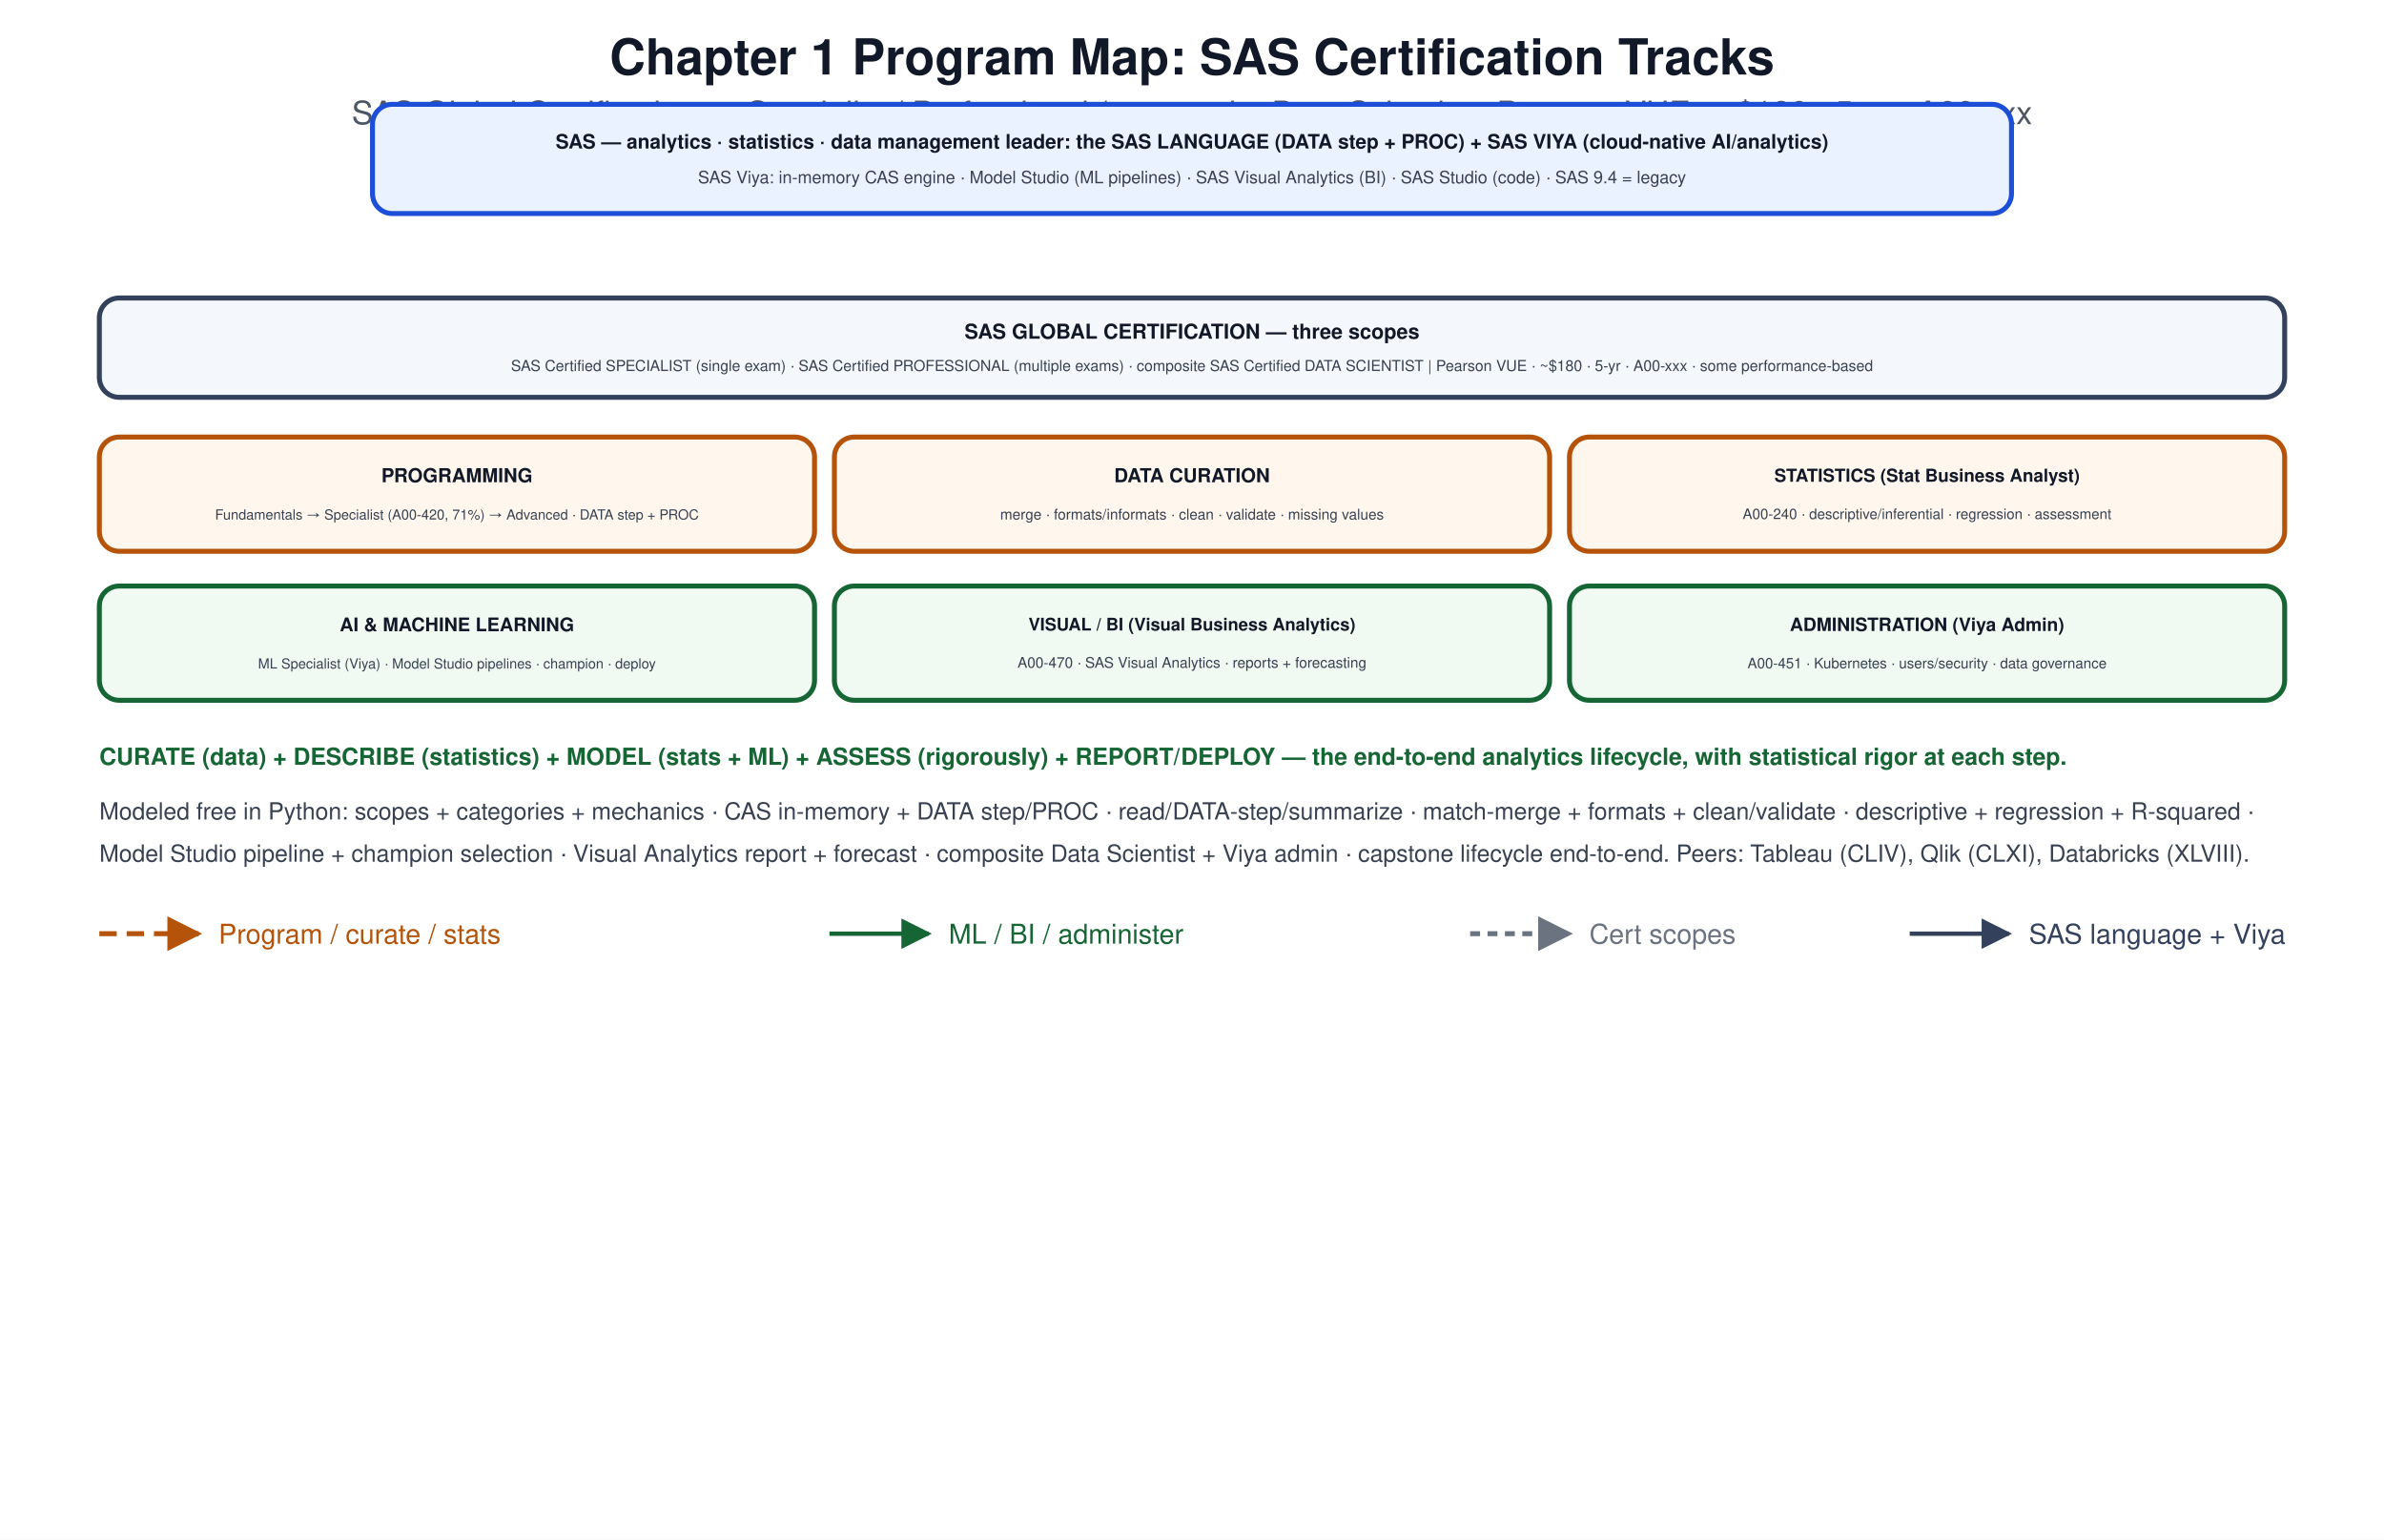
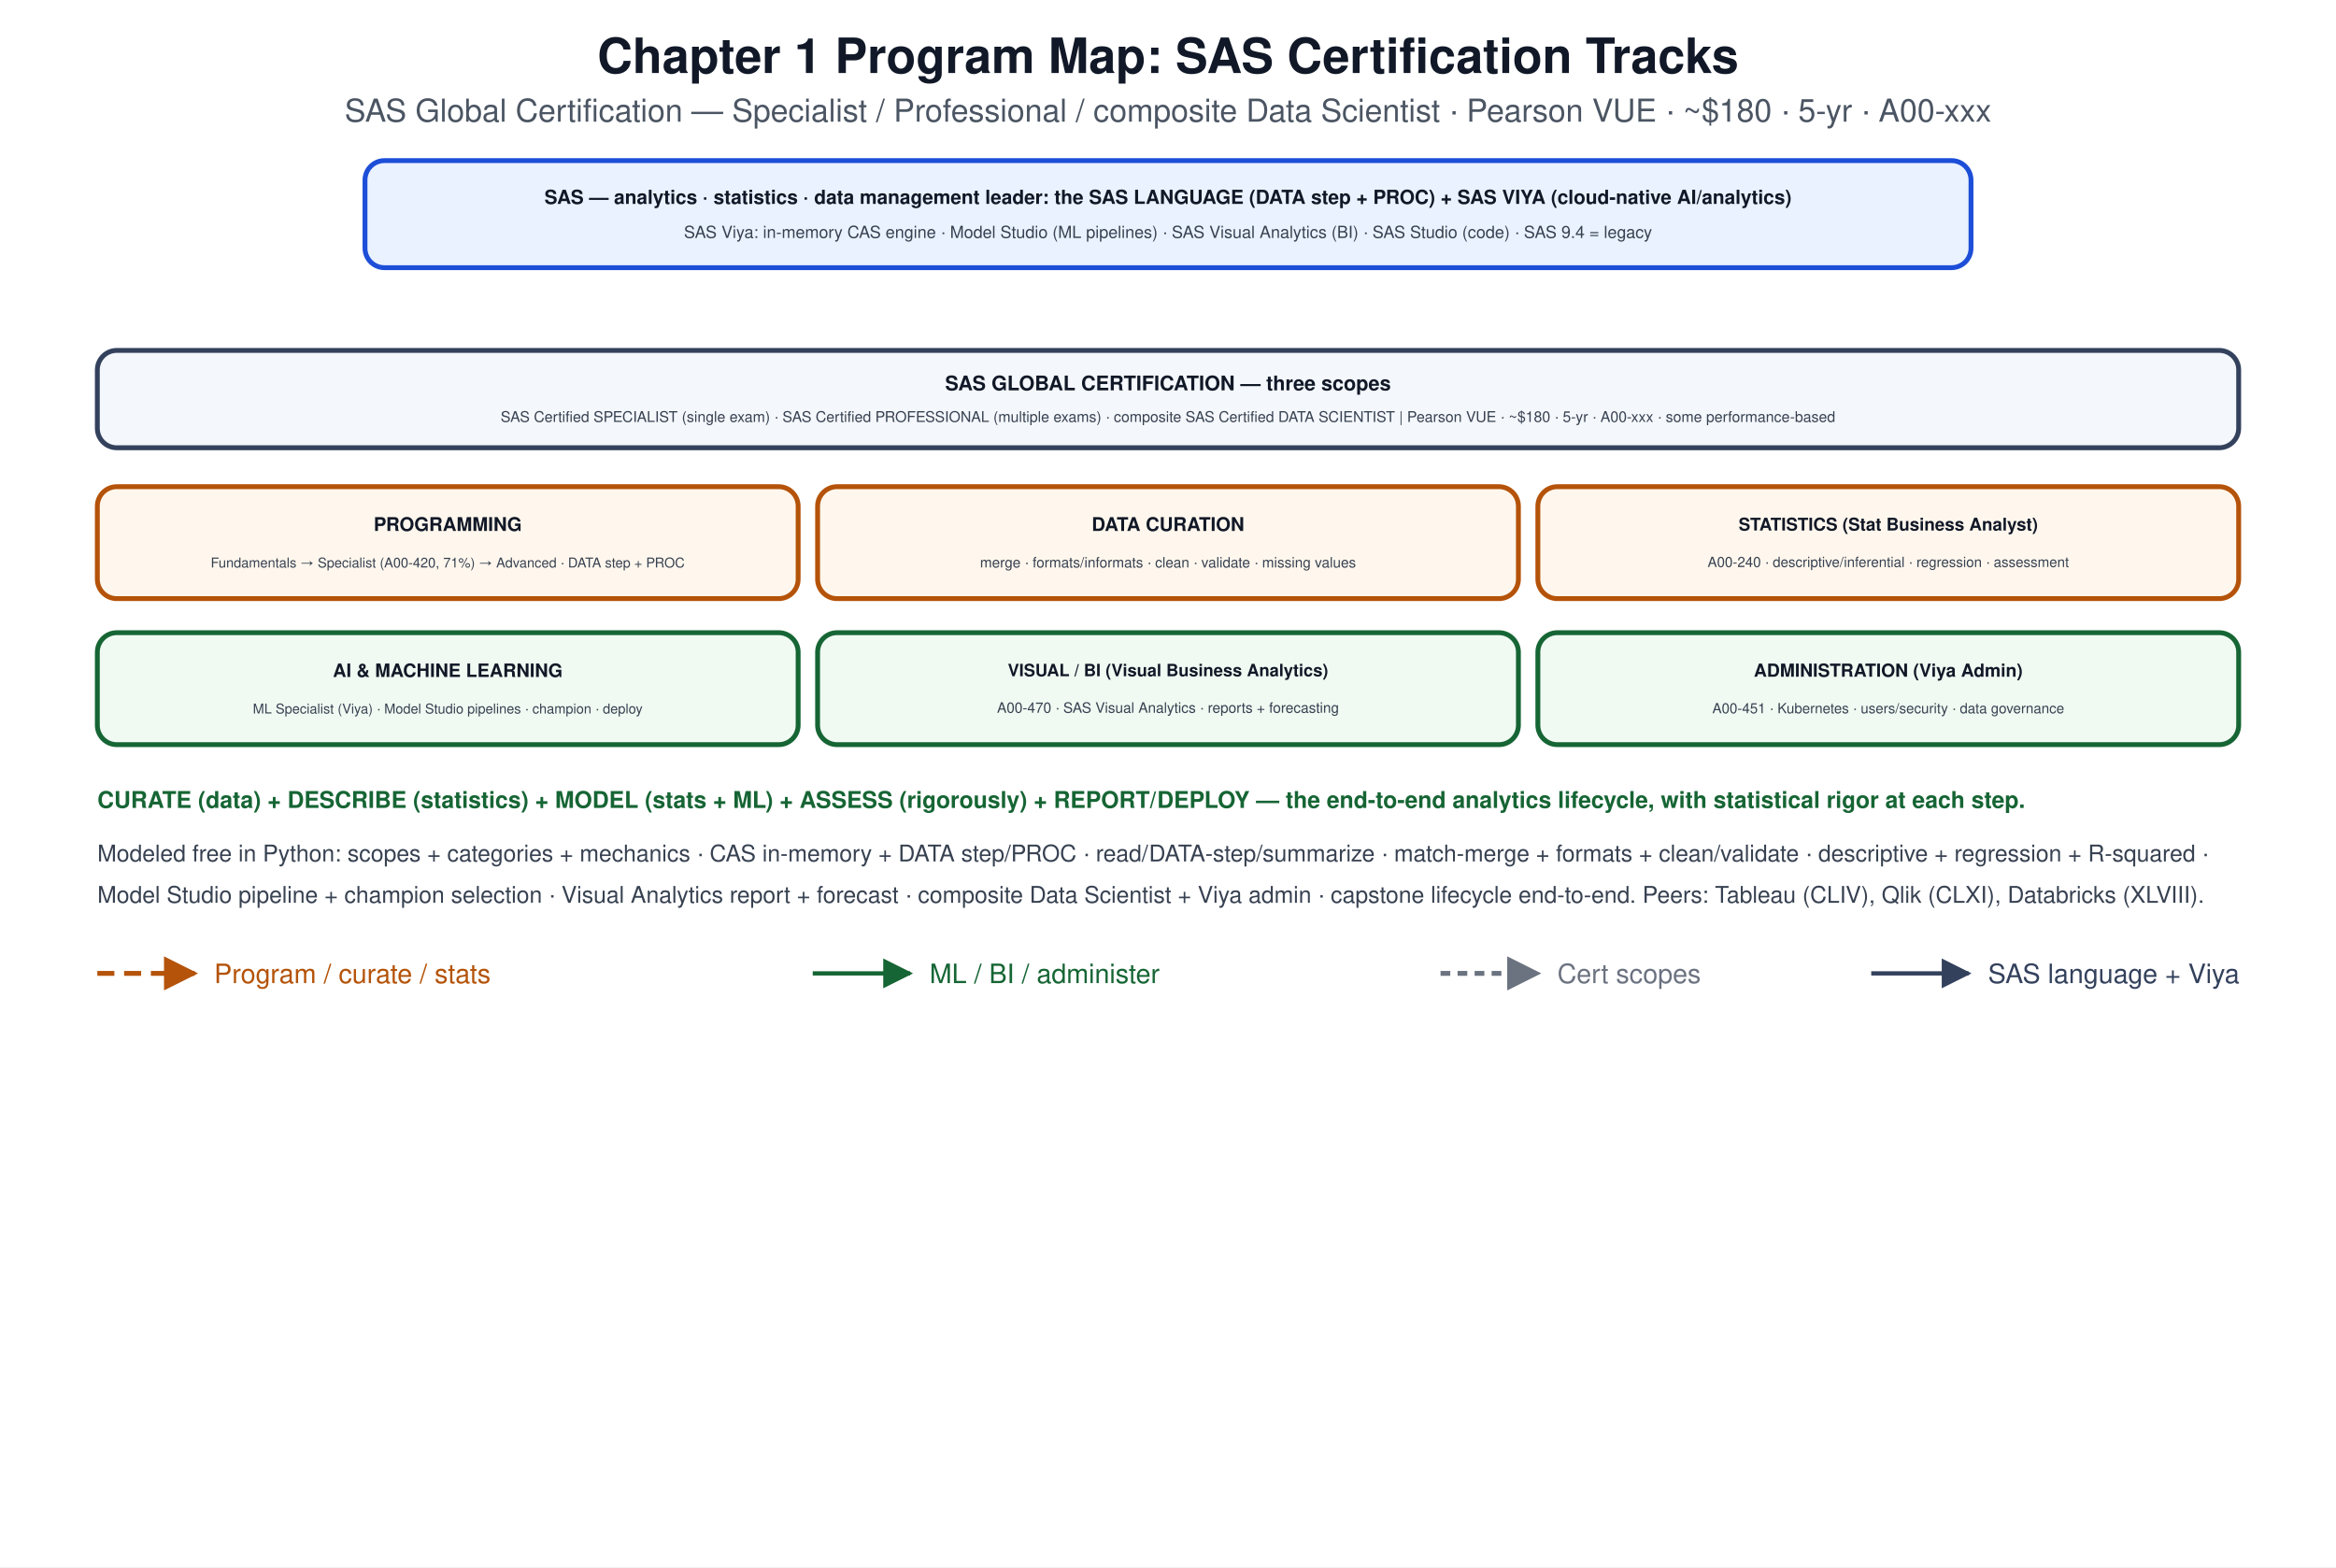
- <svg xmlns="http://www.w3.org/2000/svg" viewBox="0 0 960 620" font-family="Helvetica, Arial, sans-serif">
+ <svg xmlns="http://www.w3.org/2000/svg" viewBox="0 0 960 644" font-family="Helvetica, Arial, sans-serif">
  <defs>
    <marker id="arrow-alt" viewBox="0 0 10 10" refX="9" refY="5" markerWidth="7" markerHeight="7" orient="auto-start-reverse">
      <path d="M0,0 L10,5 L0,10 z" fill="#166534" />
    </marker>
    <marker id="arrow-data" viewBox="0 0 10 10" refX="9" refY="5" markerWidth="7" markerHeight="7" orient="auto-start-reverse">
      <path d="M0,0 L10,5 L0,10 z" fill="#b45309" />
    </marker>
    <marker id="arrow-mgmt" viewBox="0 0 10 10" refX="9" refY="5" markerWidth="7" markerHeight="7" orient="auto-start-reverse">
      <path d="M0,0 L10,5 L0,10 z" fill="#33415c" />
    </marker>
    <marker id="arrow-neutral" viewBox="0 0 10 10" refX="9" refY="5" markerWidth="7" markerHeight="7" orient="auto-start-reverse">
      <path d="M0,0 L10,5 L0,10 z" fill="#6b7280" />
    </marker>
  </defs>
-   <rect x="0" y="0" width="960" height="620" fill="#ffffff" />
+   <rect x="0" y="0" width="960" height="644" fill="#ffffff" />
  <text x="480.0" y="30" text-anchor="middle" font-size="20" font-weight="700" fill="#111827">Chapter 1 Program Map: SAS Certification Tracks</text>
  <text x="480.0" y="50" text-anchor="middle" font-size="13" fill="#4b5563">SAS Global Certification — Specialist / Professional / composite Data Scientist · Pearson VUE · ~$180 · 5-yr · A00-xxx</text>
-   <rect x="150" y="42" width="660" height="44" rx="8" fill="#eaf2ff" stroke="#1d4ed8" stroke-width="2" />
-   <text x="480.0" y="59.8" text-anchor="middle" font-size="8.0" font-weight="700" fill="#111827">SAS — analytics · statistics · data management leader: the SAS LANGUAGE (DATA step + PROC) + SAS VIYA (cloud-native AI/analytics)</text>
-   <text x="480.0" y="73.8" text-anchor="middle" font-size="6.9" font-weight="400" fill="#374151">SAS Viya: in-memory CAS engine · Model Studio (ML pipelines) · SAS Visual Analytics (BI) · SAS Studio (code) · SAS 9.4 = legacy</text>
-   <rect x="40" y="120" width="880" height="40" rx="8" fill="#f4f7fb" stroke="#33415c" stroke-width="2" />
-   <text x="480.0" y="136.4" text-anchor="middle" font-size="8.3" font-weight="700" fill="#111827">SAS GLOBAL CERTIFICATION — three scopes</text>
-   <text x="480.0" y="149.4" text-anchor="middle" font-size="6.1" font-weight="400" fill="#374151">SAS Certified SPECIALIST (single exam)  ·  SAS Certified PROFESSIONAL (multiple exams)  ·  composite SAS Certified DATA SCIENTIST   |   Pearson VUE · ~$180 · 5-yr · A00-xxx · some performance-based</text>
-   <rect x="40" y="176" width="288" height="46" rx="8" fill="#fff7ed" stroke="#b45309" stroke-width="2" />
-   <text x="184.0" y="194.2" text-anchor="middle" font-size="7.8" font-weight="700" fill="#111827">PROGRAMMING</text>
-   <text x="184.0" y="209.2" text-anchor="middle" font-size="5.6" font-weight="400" fill="#374151">Fundamentals → Specialist (A00-420, 71%) → Advanced · DATA step + PROC</text>
-   <rect x="336" y="176" width="288" height="46" rx="8" fill="#fff7ed" stroke="#b45309" stroke-width="2" />
-   <text x="480.0" y="194.2" text-anchor="middle" font-size="7.8" font-weight="700" fill="#111827">DATA CURATION</text>
-   <text x="480.0" y="209.2" text-anchor="middle" font-size="5.9" font-weight="400" fill="#374151">merge · formats/informats · clean · validate · missing values</text>
-   <rect x="632" y="176" width="288" height="46" rx="8" fill="#fff7ed" stroke="#b45309" stroke-width="2" />
-   <text x="776.0" y="194.0" text-anchor="middle" font-size="7.2" font-weight="700" fill="#111827">STATISTICS (Stat Business Analyst)</text>
-   <text x="776.0" y="209.0" text-anchor="middle" font-size="5.8" font-weight="400" fill="#374151">A00-240 · descriptive/inferential · regression · assessment</text>
-   <rect x="40" y="236" width="288" height="46" rx="8" fill="#f0faf2" stroke="#166534" stroke-width="2" />
-   <text x="184.0" y="254.2" text-anchor="middle" font-size="7.6" font-weight="700" fill="#111827">AI &amp; MACHINE LEARNING</text>
-   <text x="184.0" y="269.2" text-anchor="middle" font-size="5.6" font-weight="400" fill="#374151">ML Specialist (Viya) · Model Studio pipelines · champion · deploy</text>
-   <rect x="336" y="236" width="288" height="46" rx="8" fill="#f0faf2" stroke="#166534" stroke-width="2" />
-   <text x="480.0" y="253.9" text-anchor="middle" font-size="7.0" font-weight="700" fill="#111827">VISUAL / BI (Visual Business Analytics)</text>
-   <text x="480.0" y="268.9" text-anchor="middle" font-size="5.9" font-weight="400" fill="#374151">A00-470 · SAS Visual Analytics · reports + forecasting</text>
-   <rect x="632" y="236" width="288" height="46" rx="8" fill="#f0faf2" stroke="#166534" stroke-width="2" />
-   <text x="776.0" y="254.1" text-anchor="middle" font-size="7.4" font-weight="700" fill="#111827">ADMINISTRATION (Viya Admin)</text>
-   <text x="776.0" y="269.1" text-anchor="middle" font-size="5.8" font-weight="400" fill="#374151">A00-451 · Kubernetes · users/security · data governance</text>
-   <text x="40" y="308" font-size="9.5" font-weight="700" fill="#166534">CURATE (data) + DESCRIBE (statistics) + MODEL (stats + ML) + ASSESS (rigorously) + REPORT/DEPLOY — the end-to-end analytics lifecycle, with statistical rigor at each step.</text>
-   <text x="40" y="330" font-size="9.5" font-weight="400" fill="#374151">Modeled free in Python: scopes + categories + mechanics · CAS in-memory + DATA step/PROC · read/DATA-step/summarize · match-merge + formats + clean/validate · descriptive + regression + R-squared ·</text>
-   <text x="40" y="347" font-size="9.5" font-weight="400" fill="#374151">Model Studio pipeline + champion selection · Visual Analytics report + forecast · composite Data Scientist + Viya admin · capstone lifecycle end-to-end. Peers: Tableau (CLIV), Qlik (CLXI), Databricks (XLVIII).</text>
-   <line x1="40" y1="376" x2="80" y2="376" stroke="#b45309" stroke-width="2" stroke-dasharray="7 4" marker-end="url(#arrow-data)" />
-   <text x="88" y="380" font-size="11" fill="#b45309">Program / curate / stats</text>
-   <line x1="334" y1="376" x2="374" y2="376" stroke="#166534" stroke-width="1.75" marker-end="url(#arrow-alt)" />
-   <text x="382" y="380" font-size="11" fill="#166534">ML / BI / administer</text>
-   <line x1="592" y1="376" x2="632" y2="376" stroke="#6b7280" stroke-width="2" stroke-dasharray="4 3" marker-end="url(#arrow-neutral)" />
-   <text x="640" y="380" font-size="11" fill="#6b7280">Cert scopes</text>
-   <line x1="769" y1="376" x2="809" y2="376" stroke="#33415c" stroke-width="1.75" marker-end="url(#arrow-mgmt)" />
-   <text x="817" y="380" font-size="11" fill="#33415c">SAS language + Viya</text>
+   <g transform="translate(0,24)">
+     <rect x="150" y="42" width="660" height="44" rx="8" fill="#eaf2ff" stroke="#1d4ed8" stroke-width="2" />
+     <text x="480.0" y="59.8" text-anchor="middle" font-size="8.0" font-weight="700" fill="#111827">SAS — analytics · statistics · data management leader: the SAS LANGUAGE (DATA step + PROC) + SAS VIYA (cloud-native AI/analytics)</text>
+     <text x="480.0" y="73.8" text-anchor="middle" font-size="6.9" font-weight="400" fill="#374151">SAS Viya: in-memory CAS engine · Model Studio (ML pipelines) · SAS Visual Analytics (BI) · SAS Studio (code) · SAS 9.4 = legacy</text>
+     <rect x="40" y="120" width="880" height="40" rx="8" fill="#f4f7fb" stroke="#33415c" stroke-width="2" />
+     <text x="480.0" y="136.4" text-anchor="middle" font-size="8.3" font-weight="700" fill="#111827">SAS GLOBAL CERTIFICATION — three scopes</text>
+     <text x="480.0" y="149.4" text-anchor="middle" font-size="6.1" font-weight="400" fill="#374151">SAS Certified SPECIALIST (single exam)  ·  SAS Certified PROFESSIONAL (multiple exams)  ·  composite SAS Certified DATA SCIENTIST   |   Pearson VUE · ~$180 · 5-yr · A00-xxx · some performance-based</text>
+     <rect x="40" y="176" width="288" height="46" rx="8" fill="#fff7ed" stroke="#b45309" stroke-width="2" />
+     <text x="184.0" y="194.2" text-anchor="middle" font-size="7.8" font-weight="700" fill="#111827">PROGRAMMING</text>
+     <text x="184.0" y="209.2" text-anchor="middle" font-size="5.6" font-weight="400" fill="#374151">Fundamentals → Specialist (A00-420, 71%) → Advanced · DATA step + PROC</text>
+     <rect x="336" y="176" width="288" height="46" rx="8" fill="#fff7ed" stroke="#b45309" stroke-width="2" />
+     <text x="480.0" y="194.2" text-anchor="middle" font-size="7.8" font-weight="700" fill="#111827">DATA CURATION</text>
+     <text x="480.0" y="209.2" text-anchor="middle" font-size="5.9" font-weight="400" fill="#374151">merge · formats/informats · clean · validate · missing values</text>
+     <rect x="632" y="176" width="288" height="46" rx="8" fill="#fff7ed" stroke="#b45309" stroke-width="2" />
+     <text x="776.0" y="194.0" text-anchor="middle" font-size="7.2" font-weight="700" fill="#111827">STATISTICS (Stat Business Analyst)</text>
+     <text x="776.0" y="209.0" text-anchor="middle" font-size="5.8" font-weight="400" fill="#374151">A00-240 · descriptive/inferential · regression · assessment</text>
+     <rect x="40" y="236" width="288" height="46" rx="8" fill="#f0faf2" stroke="#166534" stroke-width="2" />
+     <text x="184.0" y="254.2" text-anchor="middle" font-size="7.6" font-weight="700" fill="#111827">AI &amp; MACHINE LEARNING</text>
+     <text x="184.0" y="269.2" text-anchor="middle" font-size="5.6" font-weight="400" fill="#374151">ML Specialist (Viya) · Model Studio pipelines · champion · deploy</text>
+     <rect x="336" y="236" width="288" height="46" rx="8" fill="#f0faf2" stroke="#166534" stroke-width="2" />
+     <text x="480.0" y="253.9" text-anchor="middle" font-size="7.0" font-weight="700" fill="#111827">VISUAL / BI (Visual Business Analytics)</text>
+     <text x="480.0" y="268.9" text-anchor="middle" font-size="5.9" font-weight="400" fill="#374151">A00-470 · SAS Visual Analytics · reports + forecasting</text>
+     <rect x="632" y="236" width="288" height="46" rx="8" fill="#f0faf2" stroke="#166534" stroke-width="2" />
+     <text x="776.0" y="254.1" text-anchor="middle" font-size="7.4" font-weight="700" fill="#111827">ADMINISTRATION (Viya Admin)</text>
+     <text x="776.0" y="269.1" text-anchor="middle" font-size="5.8" font-weight="400" fill="#374151">A00-451 · Kubernetes · users/security · data governance</text>
+     <text x="40" y="308" font-size="9.5" font-weight="700" fill="#166534">CURATE (data) + DESCRIBE (statistics) + MODEL (stats + ML) + ASSESS (rigorously) + REPORT/DEPLOY — the end-to-end analytics lifecycle, with statistical rigor at each step.</text>
+     <text x="40" y="330" font-size="9.5" font-weight="400" fill="#374151">Modeled free in Python: scopes + categories + mechanics · CAS in-memory + DATA step/PROC · read/DATA-step/summarize · match-merge + formats + clean/validate · descriptive + regression + R-squared ·</text>
+     <text x="40" y="347" font-size="9.5" font-weight="400" fill="#374151">Model Studio pipeline + champion selection · Visual Analytics report + forecast · composite Data Scientist + Viya admin · capstone lifecycle end-to-end. Peers: Tableau (CLIV), Qlik (CLXI), Databricks (XLVIII).</text>
+     <line x1="40" y1="376" x2="80" y2="376" stroke="#b45309" stroke-width="2" stroke-dasharray="7 4" marker-end="url(#arrow-data)" />
+     <text x="88" y="380" font-size="11" fill="#b45309">Program / curate / stats</text>
+     <line x1="334" y1="376" x2="374" y2="376" stroke="#166534" stroke-width="1.75" marker-end="url(#arrow-alt)" />
+     <text x="382" y="380" font-size="11" fill="#166534">ML / BI / administer</text>
+     <line x1="592" y1="376" x2="632" y2="376" stroke="#6b7280" stroke-width="2" stroke-dasharray="4 3" marker-end="url(#arrow-neutral)" />
+     <text x="640" y="380" font-size="11" fill="#6b7280">Cert scopes</text>
+     <line x1="769" y1="376" x2="809" y2="376" stroke="#33415c" stroke-width="1.75" marker-end="url(#arrow-mgmt)" />
+     <text x="817" y="380" font-size="11" fill="#33415c">SAS language + Viya</text>
+   </g>
</svg>
